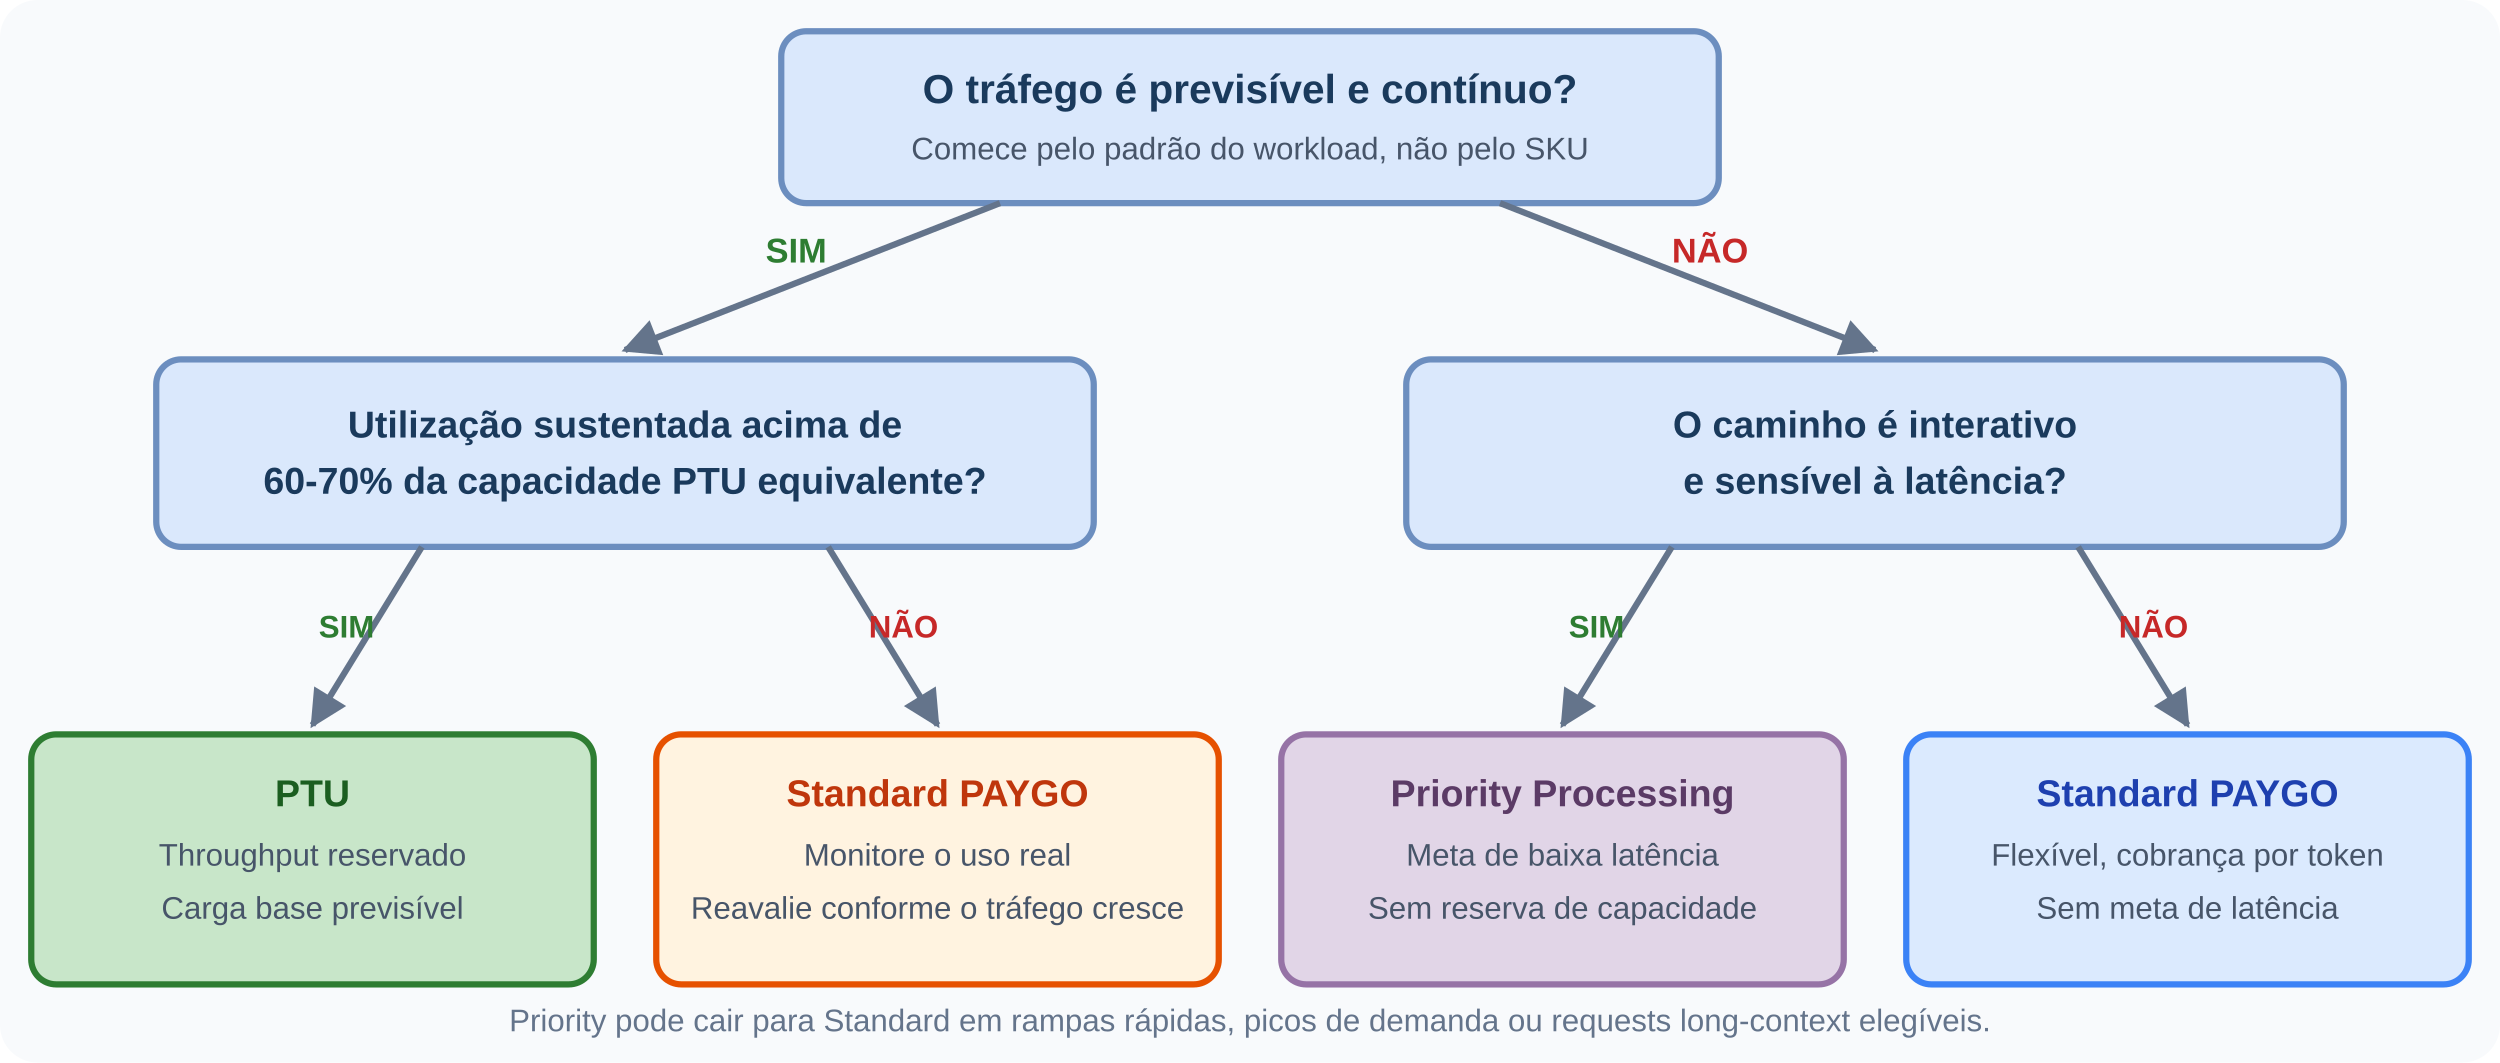
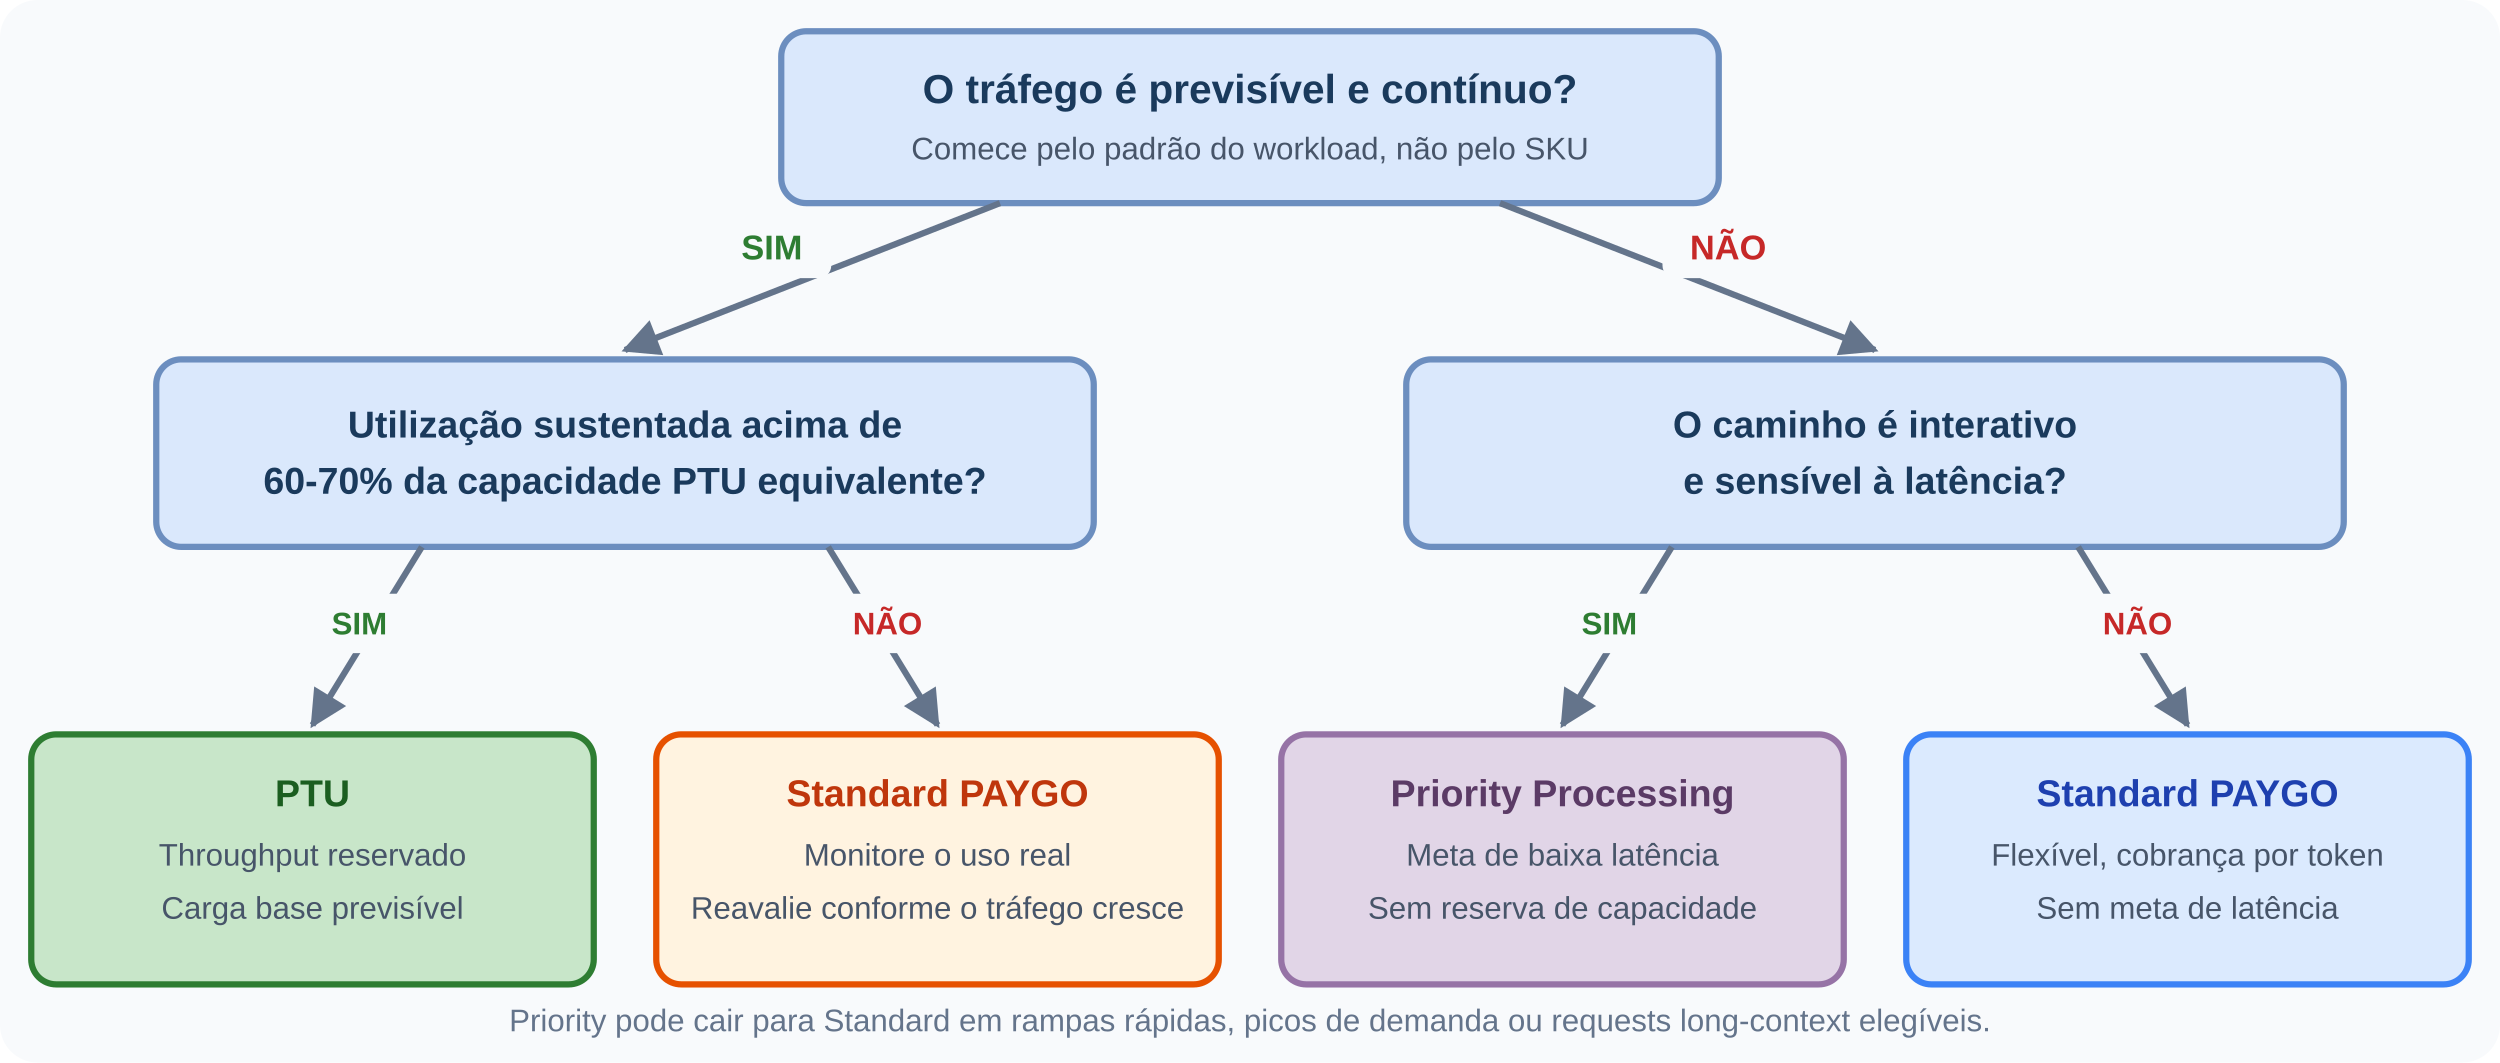
<svg xmlns="http://www.w3.org/2000/svg" viewBox="0 0 800 340" font-family="Segoe UI, Arial, sans-serif">
  <defs>
    <marker id="arrow" viewBox="0 0 10 10" refX="9" refY="5" markerWidth="6" markerHeight="6" orient="auto">
      <path d="M 0 0 L 10 5 L 0 10 z" fill="#64748b" />
    </marker>
  </defs>
  <rect width="800" height="340" fill="#f8fafc" rx="12" />
  <rect x="250" y="10" width="300" height="55" rx="8" fill="#dae8fc" stroke="#6c8ebf" stroke-width="2" />
  <text x="400" y="33" text-anchor="middle" font-weight="bold" font-size="13" fill="#1a3a5c">O tráfego é previsível e contínuo?</text>
  <text x="400" y="51" text-anchor="middle" font-size="10" fill="#475569">Comece pelo padrão do workload, não pelo SKU</text>
  <line x1="320" y1="65" x2="200" y2="112" stroke="#64748b" stroke-width="2" marker-end="url(#arrow)" />
-   <text x="245" y="84" font-size="11" fill="#2e7d32" font-weight="bold">SIM</text>
+   <rect x="228" y="69" width="38" height="20" rx="4" fill="#f8fafc" />
+   <text x="247" y="83" text-anchor="middle" font-size="11" fill="#2e7d32" font-weight="bold">SIM</text>
  <line x1="480" y1="65" x2="600" y2="112" stroke="#64748b" stroke-width="2" marker-end="url(#arrow)" />
-   <text x="535" y="84" font-size="11" fill="#c62828" font-weight="bold">NÃO</text>
+   <rect x="532" y="69" width="42" height="20" rx="4" fill="#f8fafc" />
+   <text x="553" y="83" text-anchor="middle" font-size="11" fill="#c62828" font-weight="bold">NÃO</text>
  <rect x="50" y="115" width="300" height="60" rx="8" fill="#dae8fc" stroke="#6c8ebf" stroke-width="2" />
  <text x="200" y="140" text-anchor="middle" font-weight="bold" font-size="12" fill="#1a3a5c">Utilização sustentada acima de</text>
  <text x="200" y="158" text-anchor="middle" font-weight="bold" font-size="12" fill="#1a3a5c">60-70% da capacidade PTU equivalente?</text>
  <rect x="450" y="115" width="300" height="60" rx="8" fill="#dae8fc" stroke="#6c8ebf" stroke-width="2" />
  <text x="600" y="140" text-anchor="middle" font-weight="bold" font-size="12" fill="#1a3a5c">O caminho é interativo</text>
  <text x="600" y="158" text-anchor="middle" font-weight="bold" font-size="12" fill="#1a3a5c">e sensível à latência?</text>
  <line x1="135" y1="175" x2="100" y2="232" stroke="#64748b" stroke-width="2" marker-end="url(#arrow)" />
-   <text x="102" y="204" font-size="10" fill="#2e7d32" font-weight="bold">SIM</text>
+   <rect x="96" y="190" width="38" height="19" rx="4" fill="#f8fafc" />
+   <text x="115" y="203" text-anchor="middle" font-size="10" fill="#2e7d32" font-weight="bold">SIM</text>
  <line x1="265" y1="175" x2="300" y2="232" stroke="#64748b" stroke-width="2" marker-end="url(#arrow)" />
-   <text x="278" y="204" font-size="10" fill="#c62828" font-weight="bold">NÃO</text>
+   <rect x="263" y="190" width="42" height="19" rx="4" fill="#f8fafc" />
+   <text x="284" y="203" text-anchor="middle" font-size="10" fill="#c62828" font-weight="bold">NÃO</text>
  <line x1="535" y1="175" x2="500" y2="232" stroke="#64748b" stroke-width="2" marker-end="url(#arrow)" />
-   <text x="502" y="204" font-size="10" fill="#2e7d32" font-weight="bold">SIM</text>
+   <rect x="496" y="190" width="38" height="19" rx="4" fill="#f8fafc" />
+   <text x="515" y="203" text-anchor="middle" font-size="10" fill="#2e7d32" font-weight="bold">SIM</text>
  <line x1="665" y1="175" x2="700" y2="232" stroke="#64748b" stroke-width="2" marker-end="url(#arrow)" />
-   <text x="678" y="204" font-size="10" fill="#c62828" font-weight="bold">NÃO</text>
+   <rect x="663" y="190" width="42" height="19" rx="4" fill="#f8fafc" />
+   <text x="684" y="203" text-anchor="middle" font-size="10" fill="#c62828" font-weight="bold">NÃO</text>
  <rect x="10" y="235" width="180" height="80" rx="8" fill="#c8e6c9" stroke="#2e7d32" stroke-width="2" />
  <text x="100" y="258" text-anchor="middle" font-weight="bold" font-size="12" fill="#1b5e20">PTU</text>
  <text x="100" y="277" text-anchor="middle" font-size="10" fill="#475569">Throughput reservado</text>
  <text x="100" y="294" text-anchor="middle" font-size="10" fill="#475569">Carga base previsível</text>
  <rect x="210" y="235" width="180" height="80" rx="8" fill="#fff3e0" stroke="#e65100" stroke-width="2" />
  <text x="300" y="258" text-anchor="middle" font-weight="bold" font-size="12" fill="#bf360c">Standard PAYGO</text>
  <text x="300" y="277" text-anchor="middle" font-size="10" fill="#475569">Monitore o uso real</text>
  <text x="300" y="294" text-anchor="middle" font-size="10" fill="#475569">Reavalie conforme o tráfego cresce</text>
  <rect x="410" y="235" width="180" height="80" rx="8" fill="#e1d5e7" stroke="#9673a6" stroke-width="2" />
  <text x="500" y="258" text-anchor="middle" font-weight="bold" font-size="12" fill="#5b3b66">Priority Processing</text>
  <text x="500" y="277" text-anchor="middle" font-size="10" fill="#475569">Meta de baixa latência</text>
  <text x="500" y="294" text-anchor="middle" font-size="10" fill="#475569">Sem reserva de capacidade</text>
  <rect x="610" y="235" width="180" height="80" rx="8" fill="#dbeafe" stroke="#3b82f6" stroke-width="2" />
  <text x="700" y="258" text-anchor="middle" font-weight="bold" font-size="12" fill="#1e40af">Standard PAYGO</text>
  <text x="700" y="277" text-anchor="middle" font-size="10" fill="#475569">Flexível, cobrança por token</text>
  <text x="700" y="294" text-anchor="middle" font-size="10" fill="#475569">Sem meta de latência</text>
  <text x="400" y="330" text-anchor="middle" font-size="10" fill="#64748b">Priority pode cair para Standard em rampas rápidas, picos de demanda ou requests long-context elegíveis.</text>
</svg>
